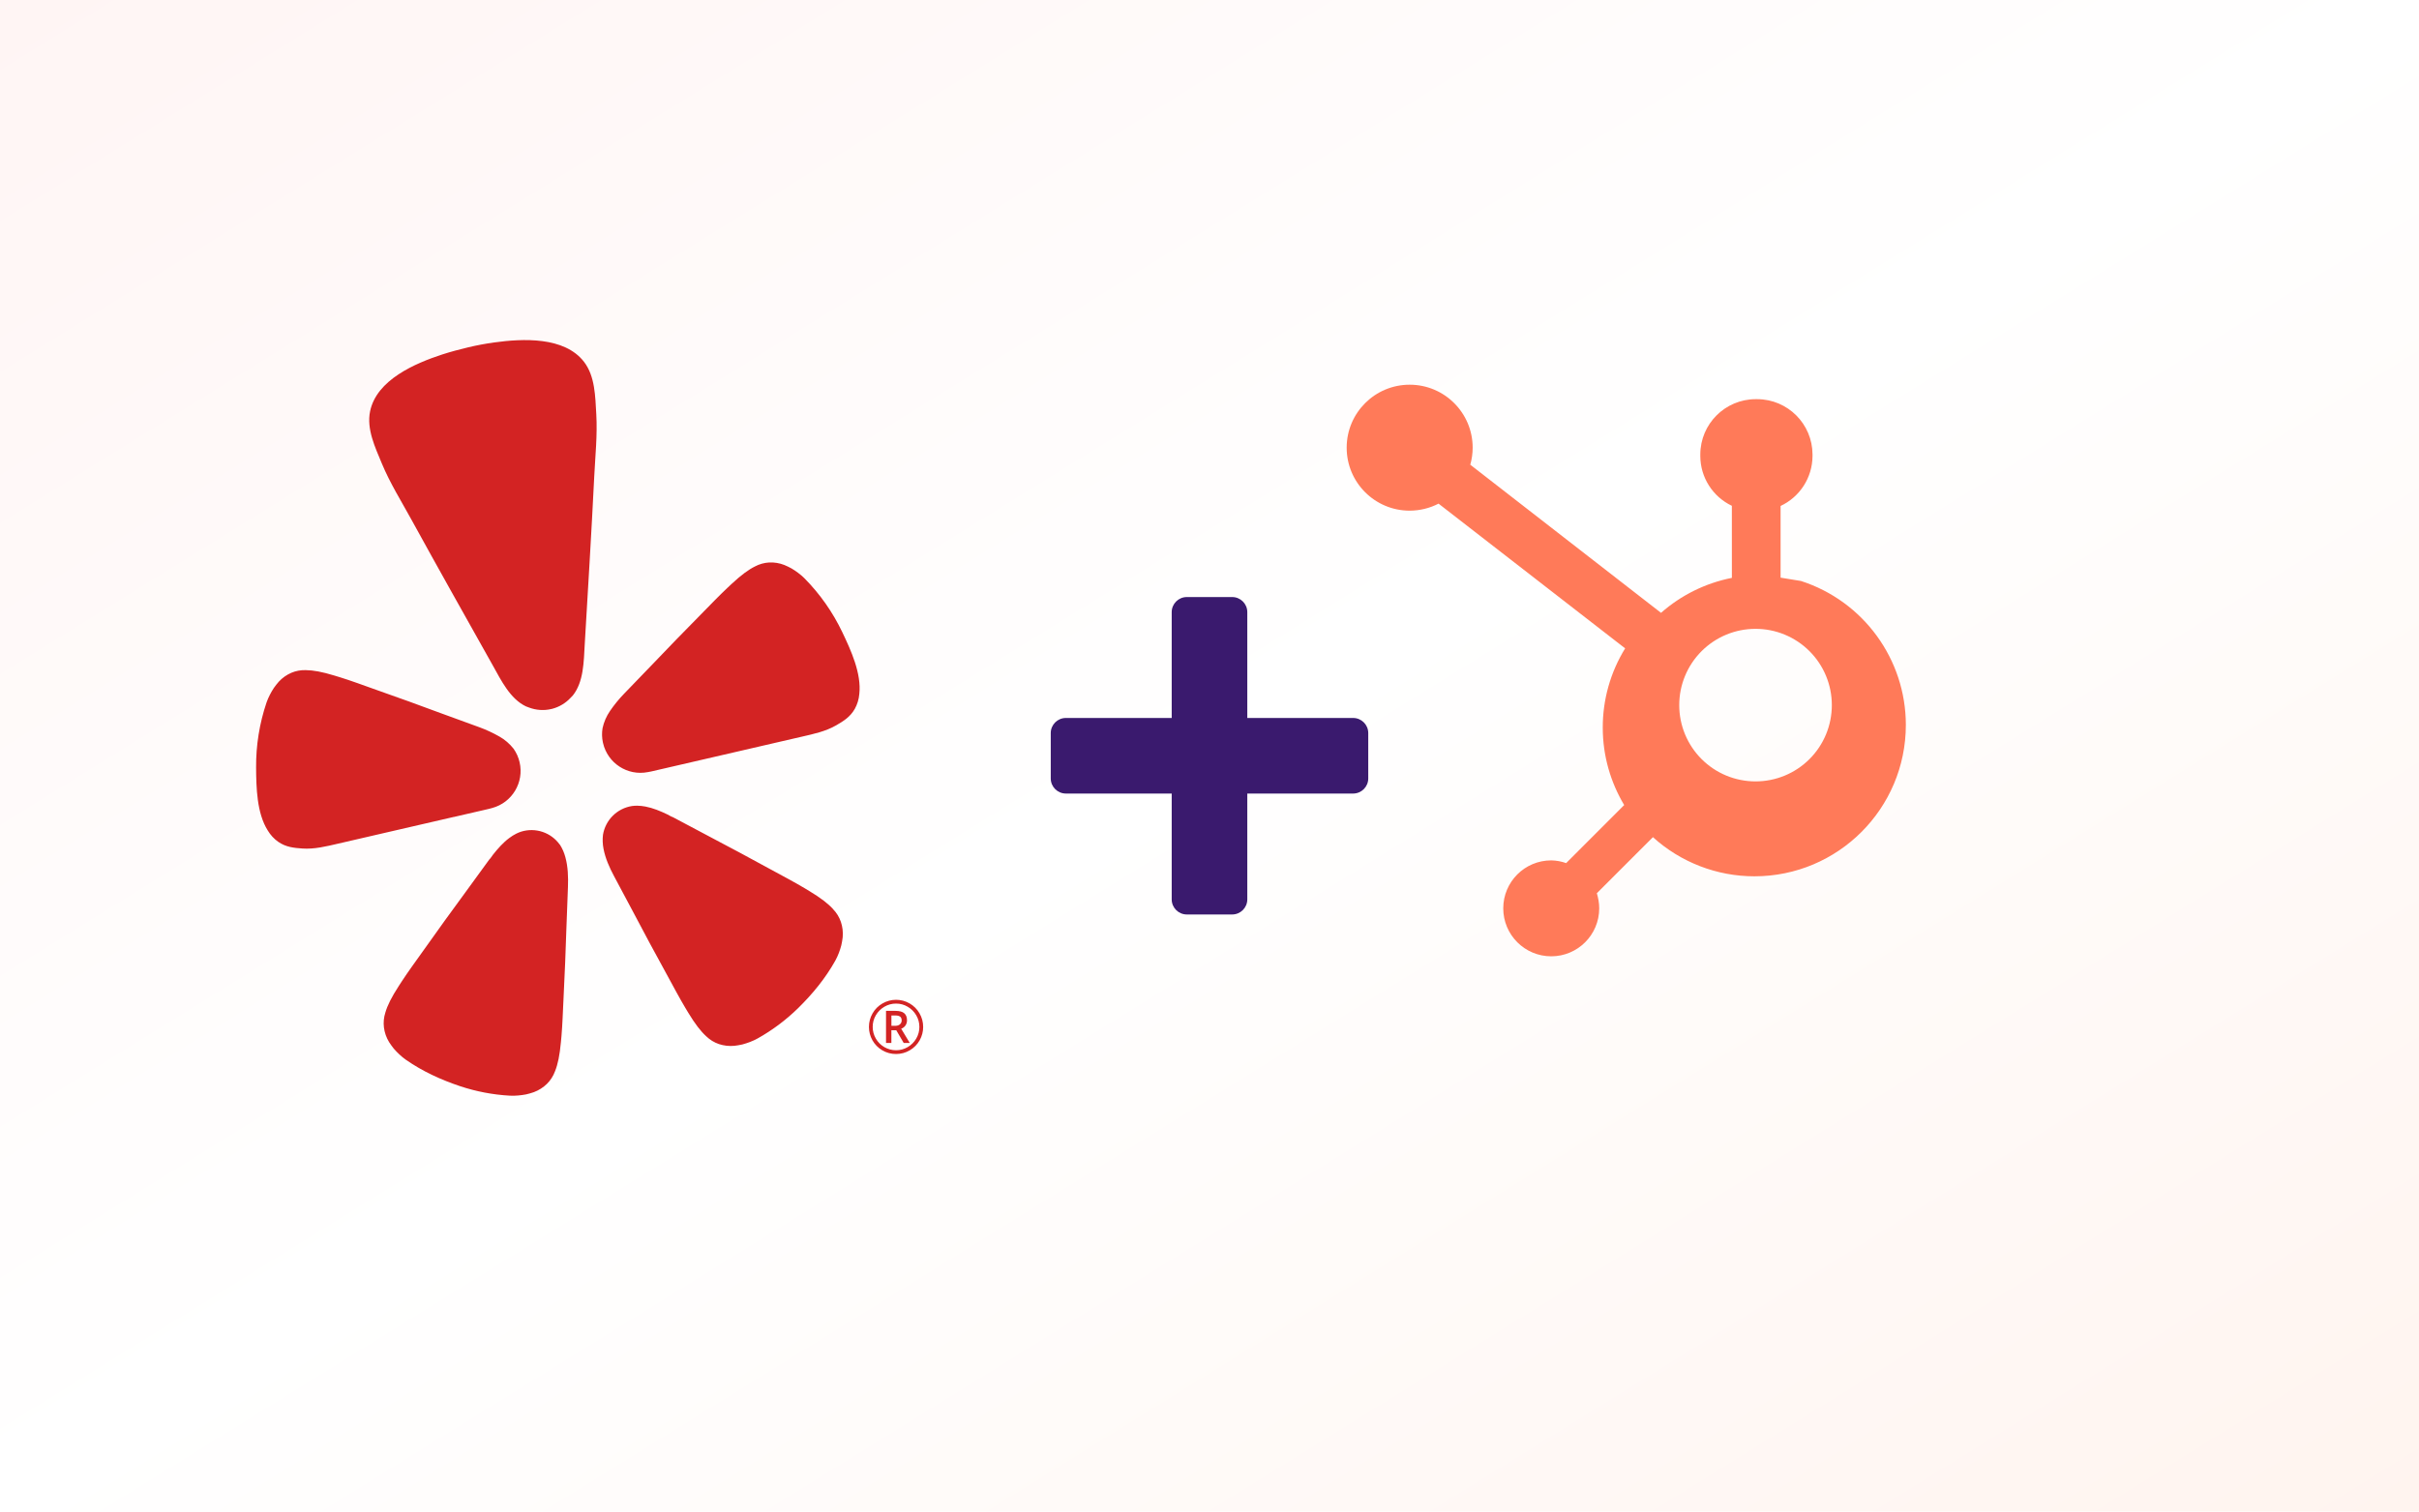
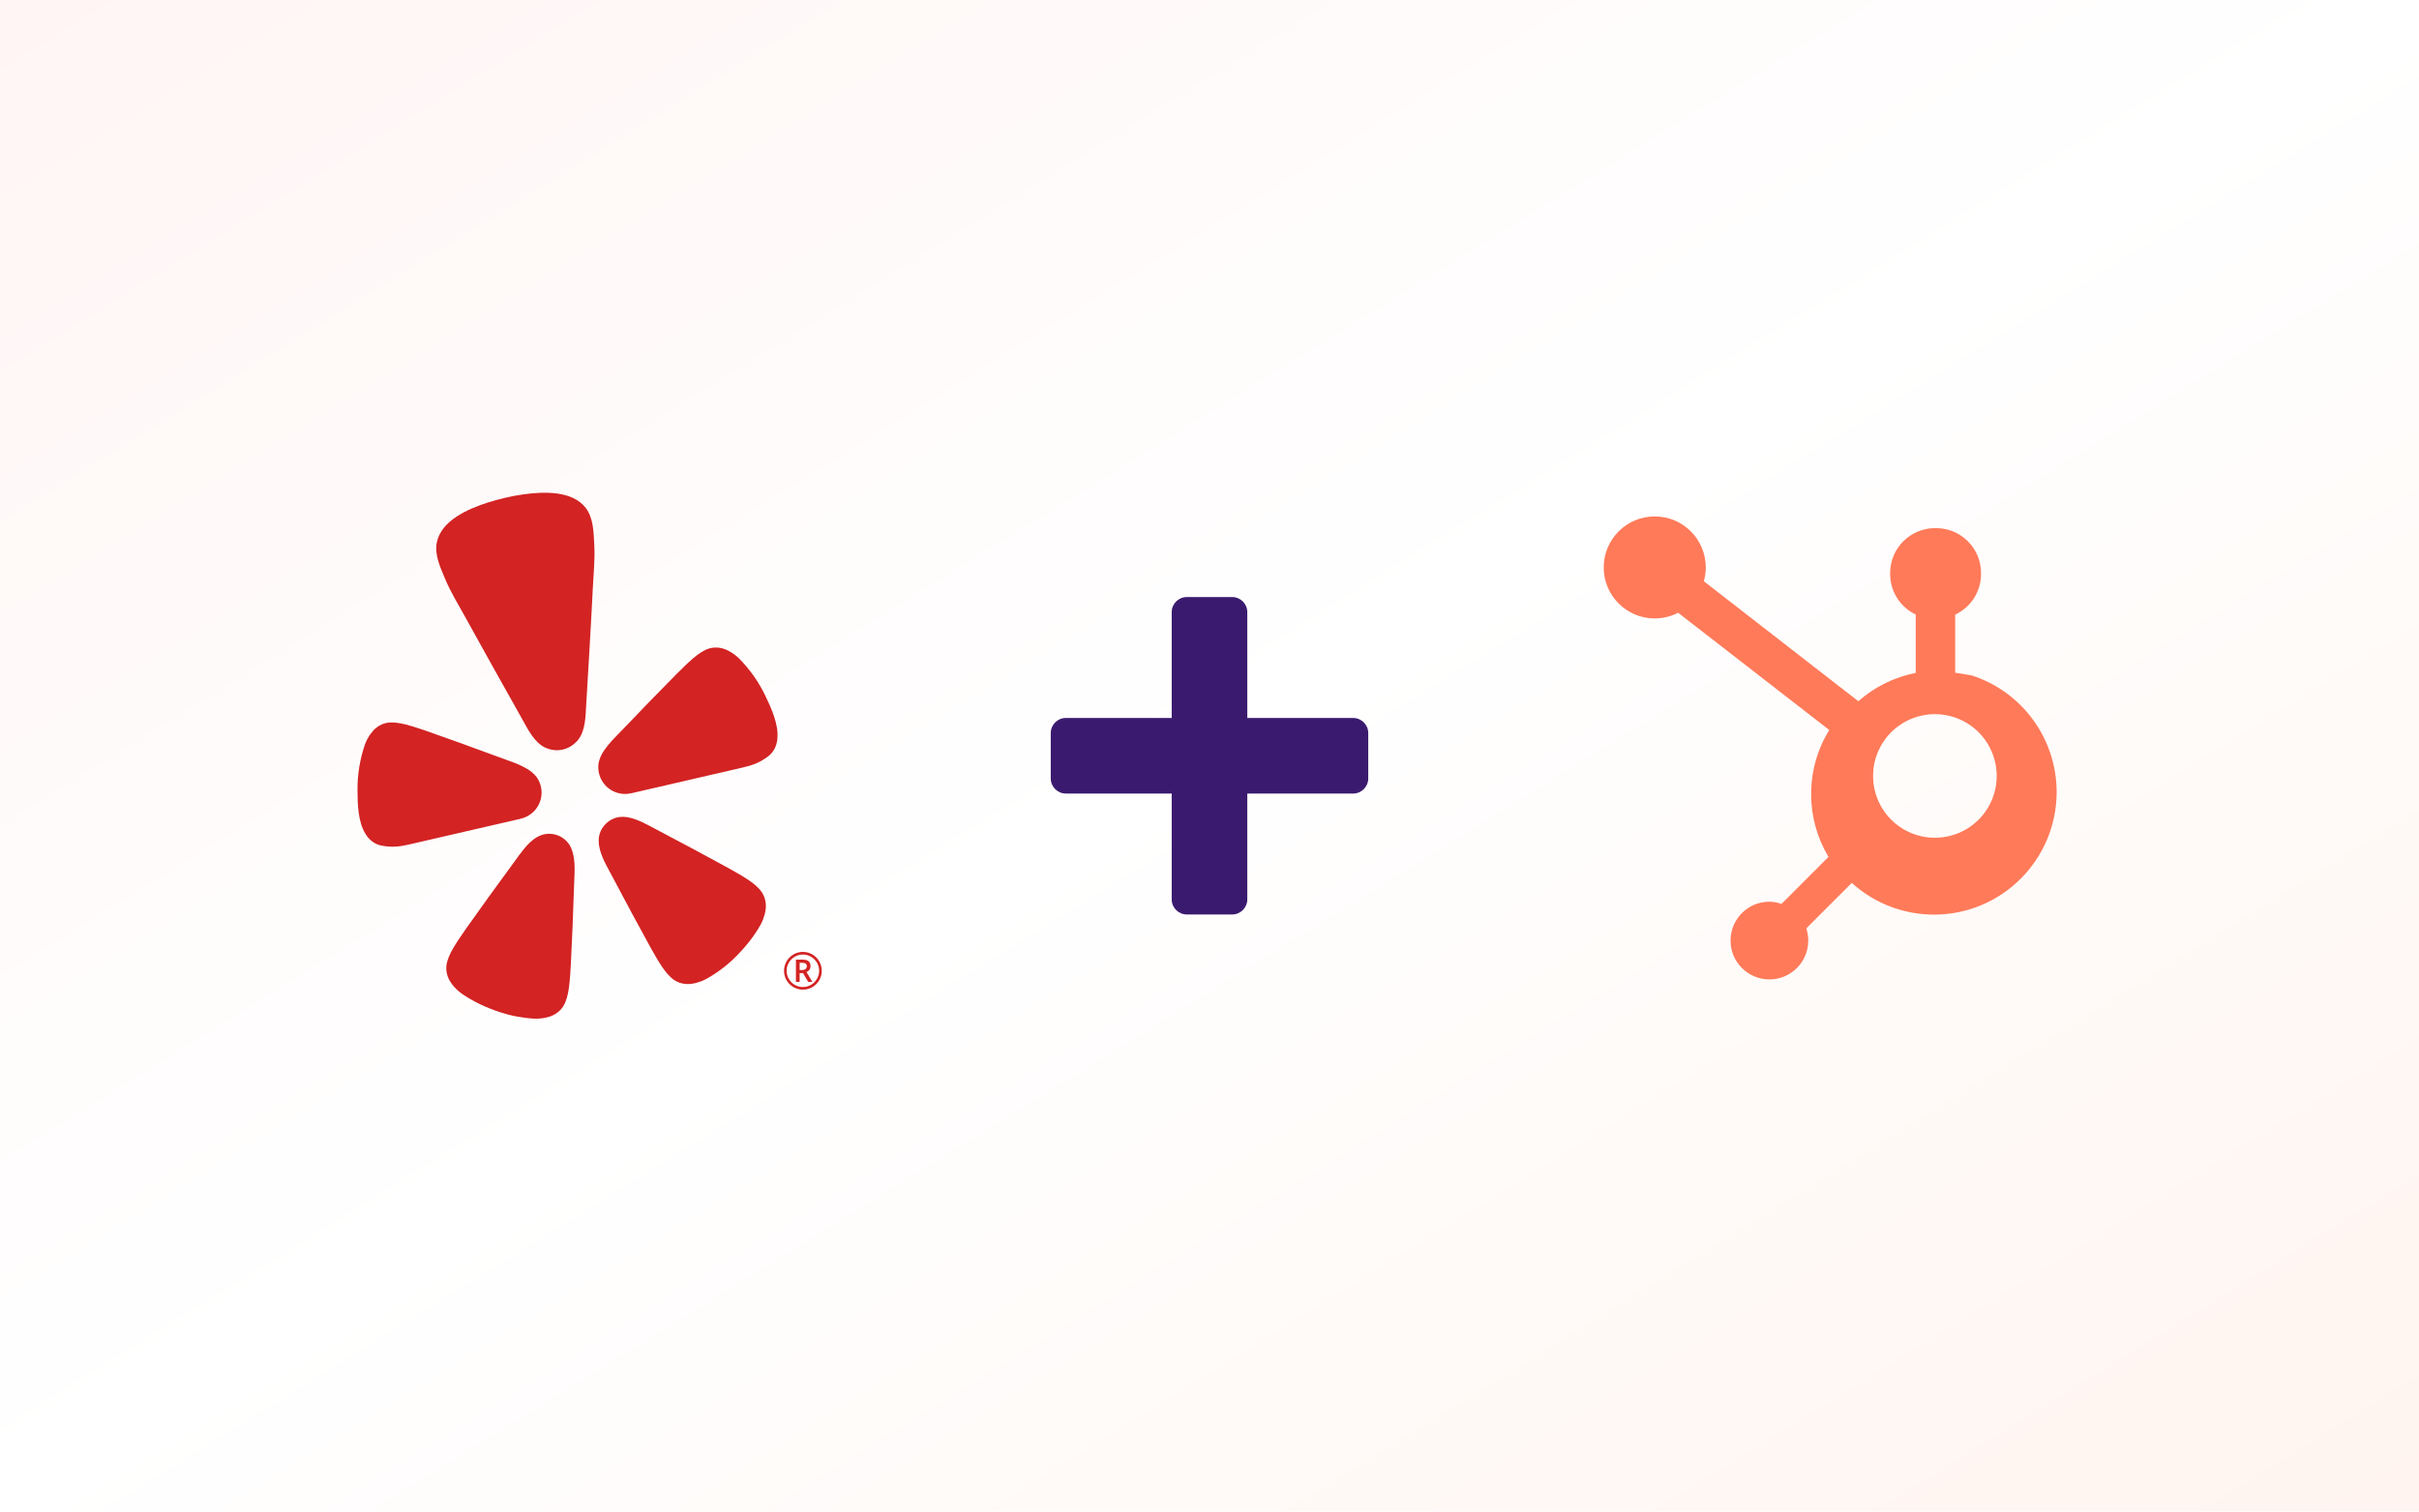
<svg xmlns="http://www.w3.org/2000/svg" viewBox="0 0 640 400" role="img" aria-label="Yelp plus HubSpot">
  <defs>
    <linearGradient id="yelp-hs-plus-bg" x1="0" y1="0" x2="1" y2="1">
      <stop offset="0%" stop-color="#fff5f4" />
      <stop offset="50%" stop-color="#ffffff" />
      <stop offset="100%" stop-color="#fff4ef" />
    </linearGradient>
  </defs>
  <rect width="640" height="400" fill="url(#yelp-hs-plus-bg)" />
-   <svg x="56" y="90" width="200" height="200" viewBox="0 0 24 24" overflow="visible">
+   <g transform="translate(156 200) scale(5.8) translate(-12 -12)">
    <path fill="#d32323" d="m7.689 15.142-3.671.848c-.377.087-.755.183-1.145.155-.261-.019-.512-.041-.761-.213a1.179 1.179 0 0 1-.331-.359c-.349-.552-.366-1.366-.37-2a6.287 6.287 0 0 1 .331-2.064 1.857 1.857 0 0 1 .107-.247 2.343 2.343 0 0 1 .126-.216 2.457 2.457 0 0 1 .156-.198 1.174 1.174 0 0 1 .399-.283 1.082 1.082 0 0 1 .459-.084c.235.002.514.052.91.173.056.019.124.038.186.057.328.101.705.24 1.15.399.686.24 1.366.487 2.046.74l1.212.442c.222.081.436.18.641.297.174.098.327.23.451.387a1.217 1.217 0 0 1 .192.431 1.22 1.22 0 0 1-.872 1.452c-.047.015-.085.024-.108.029l-1.105.255-.003-.001zM18.821 7.565a1.851 1.851 0 0 0-.204-.175 2.408 2.408 0 0 0-.208-.139 2.361 2.361 0 0 0-.227-.109 1.171 1.171 0 0 0-.482-.08 1.086 1.086 0 0 0-.45.126c-.211.105-.439.273-.742.555-.042.042-.095.089-.142.133-.25.235-.529.525-.86.863a114.636 114.636 0 0 0-1.517 1.563l-.896.929a4.19 4.19 0 0 0-.447.548 1.541 1.541 0 0 0-.236.546 1.22 1.22 0 0 0 .011.452l.005.02a1.218 1.218 0 0 0 1.418.923 1.162 1.162 0 0 0 .111-.021l4.778-1.104c.377-.087.759-.167 1.097-.363.227-.132.443-.262.591-.525a1.179 1.179 0 0 0 .141-.468c.073-.651-.267-1.391-.54-1.963a6.279 6.279 0 0 0-1.2-1.71zM8.97.075a8.672 8.672 0 0 0-.83.156c-.275.066-.548.138-.815.224-.868.284-2.088.806-2.295 1.806-.117.566.16 1.144.374 1.66.26.625.614 1.189.937 1.778.854 1.554 1.724 3.099 2.592 4.646.259.462.542 1.046 1.043 1.286a1.058 1.058 0 0 0 .101.038c.225.085.47.102.704.047a4.301 4.301 0 0 0 .042-.01 1.214 1.214 0 0 0 .566-.34 1.103 1.103 0 0 0 .079-.082c.346-.435.345-1.083.376-1.613.104-1.771.214-3.542.301-5.314.033-.671.105-1.333.066-2.01-.033-.558-.037-1.198-.389-1.656-.622-.807-1.948-.741-2.852-.616zm2.084 15.95a1.105 1.105 0 0 0-1.231-.414 1.14 1.14 0 0 0-.153.063 1.481 1.481 0 0 0-.217.135c-.199.147-.367.339-.52.531-.039.049-.074.114-.12.156l-.769 1.057a113.917 113.917 0 0 0-1.291 1.789c-.278.39-.518.718-.708 1.009-.036.055-.073.116-.107.165-.228.352-.357.609-.423.838a1.095 1.095 0 0 0-.046.472c.021.166.077.325.164.467.046.071.096.141.149.207a2.334 2.334 0 0 0 .175.182 1.843 1.843 0 0 0 .211.173c.53.369 1.111.634 1.722.839a6.096 6.096 0 0 0 1.572.3c.091.005.182.003.273-.006a2.388 2.388 0 0 0 .251-.035 2.386 2.386 0 0 0 .245-.071 1.193 1.193 0 0 0 .417-.266c.113-.113.199-.249.254-.399.089-.221.147-.503.186-.92.003-.059.012-.131.018-.196.03-.346.044-.753.067-1.232.037-.736.067-1.468.09-2.203 0 0 .05-1.305.049-1.306.011-.301.002-.634-.081-.934a1.396 1.396 0 0 0-.176-.405zm8.675 2.044c-.161-.176-.388-.351-.746-.568-.052-.029-.112-.067-.168-.101-.298-.179-.658-.368-1.078-.597a120.761 120.761 0 0 0-1.943-1.042l-1.151-.611c-.06-.018-.12-.061-.177-.088-.221-.106-.456-.204-.699-.25a1.492 1.492 0 0 0-.255-.026 1.153 1.153 0 0 0-.165.01 1.108 1.108 0 0 0-.923.913 1.419 1.419 0 0 0 .016.439c.056.306.193.61.335.875l.615 1.153c.342.65.688 1.296 1.044 1.941.229.42.42.78.598 1.078.034.056.072.116.101.168.217.358.392.584.569.746.115.111.252.195.403.247.158.052.326.071.492.055a2.368 2.368 0 0 0 .251-.043c.082-.022.162-.048.241-.078a1.863 1.863 0 0 0 .247-.114 6.102 6.102 0 0 0 1.282-.96c.46-.452.866-.945 1.182-1.51.044-.08.082-.163.114-.248a2.49 2.49 0 0 0 .077-.241c.019-.083.033-.167.043-.251a1.188 1.188 0 0 0-.057-.491 1.093 1.093 0 0 0-.248-.404zm2.86 3.742a.852.852 0 0 1-.111.424c-.074.132-.178.238-.311.317a.843.843 0 0 1-.439.119.847.847 0 0 1-.437-.118.853.853 0 0 1-.312-.317.855.855 0 0 1-.111-.425c0-.153.038-.296.114-.429a.841.841 0 0 1 .315-.316.849.849 0 0 1 .431-.116.851.851 0 0 1 .429.114.84.84 0 0 1 .316.315.849.849 0 0 1 .116.432zm-.12 0c0-.133-.033-.256-.1-.37s-.156-.204-.27-.27a.713.713 0 0 0-.371-.101.72.72 0 0 0-.37.1.749.749 0 0 0-.271.27.718.718 0 0 0-.1.371c0 .132.033.256.1.371a.736.736 0 0 0 .271.271.735.735 0 0 0 .37.099.721.721 0 0 0 .37-.1.742.742 0 0 0 .27-.269.719.719 0 0 0 .101-.372zm-.577.058.272.452h-.192l-.237-.405h-.155v.405h-.17v-1.02h.299c.127 0 .22.025.278.074.059.05.089.125.089.227a.279.279 0 0 1-.049.163c-.032.047-.077.081-.136.104zm-.041-.141a.153.153 0 0 0 .056-.121c0-.057-.016-.098-.049-.122-.033-.025-.085-.038-.156-.038h-.121v.329h.124c.061 0 .11-.016.146-.047z" />
-   </svg>
+   </g>
  <g transform="translate(320 200)" fill="#3a1a6e">
    <rect x="-10" y="-42" width="20" height="84" rx="4" />
    <rect x="-42" y="-10" width="84" height="20" rx="4" />
  </g>
-   <svg x="350" y="100" width="160" height="160" viewBox="0 0 24 24" overflow="visible">
+   <g transform="translate(484 200) scale(5.4) translate(-12 -12)">
    <path fill="#FF7A59" d="M18.164 7.93V5.084a2.198 2.198 0 001.267-1.978v-.067A2.2 2.2 0 0017.238.845h-.067a2.2 2.2 0 00-2.193 2.193v.067a2.196 2.196 0 001.252 1.973l.001 2.861a6.01 6.01 0 00-2.812 1.388l-7.57-5.88a2.483 2.483 0 00.095-.676 2.5 2.5 0 00-5 0 2.5 2.5 0 002.5 2.5c.4-.001.794-.097 1.146-.279l7.405 5.745a5.97 5.97 0 00-.888 3.15c0 1.12.313 2.17.85 3.07l-2.303 2.304a1.864 1.864 0 00-.592-.108 1.904 1.904 0 101.904 1.904c0-.21-.037-.41-.094-.6l2.226-2.226a5.994 5.994 0 004.026 1.554 6.01 6.01 0 006.011-6.01 6.007 6.007 0 00-4.163-5.713zM17.17 16.018a3.026 3.026 0 01-3.028-3.028 3.026 3.026 0 013.028-3.028 3.026 3.026 0 013.028 3.028 3.026 3.026 0 01-3.028 3.028z" />
-   </svg>
+   </g>
</svg>
